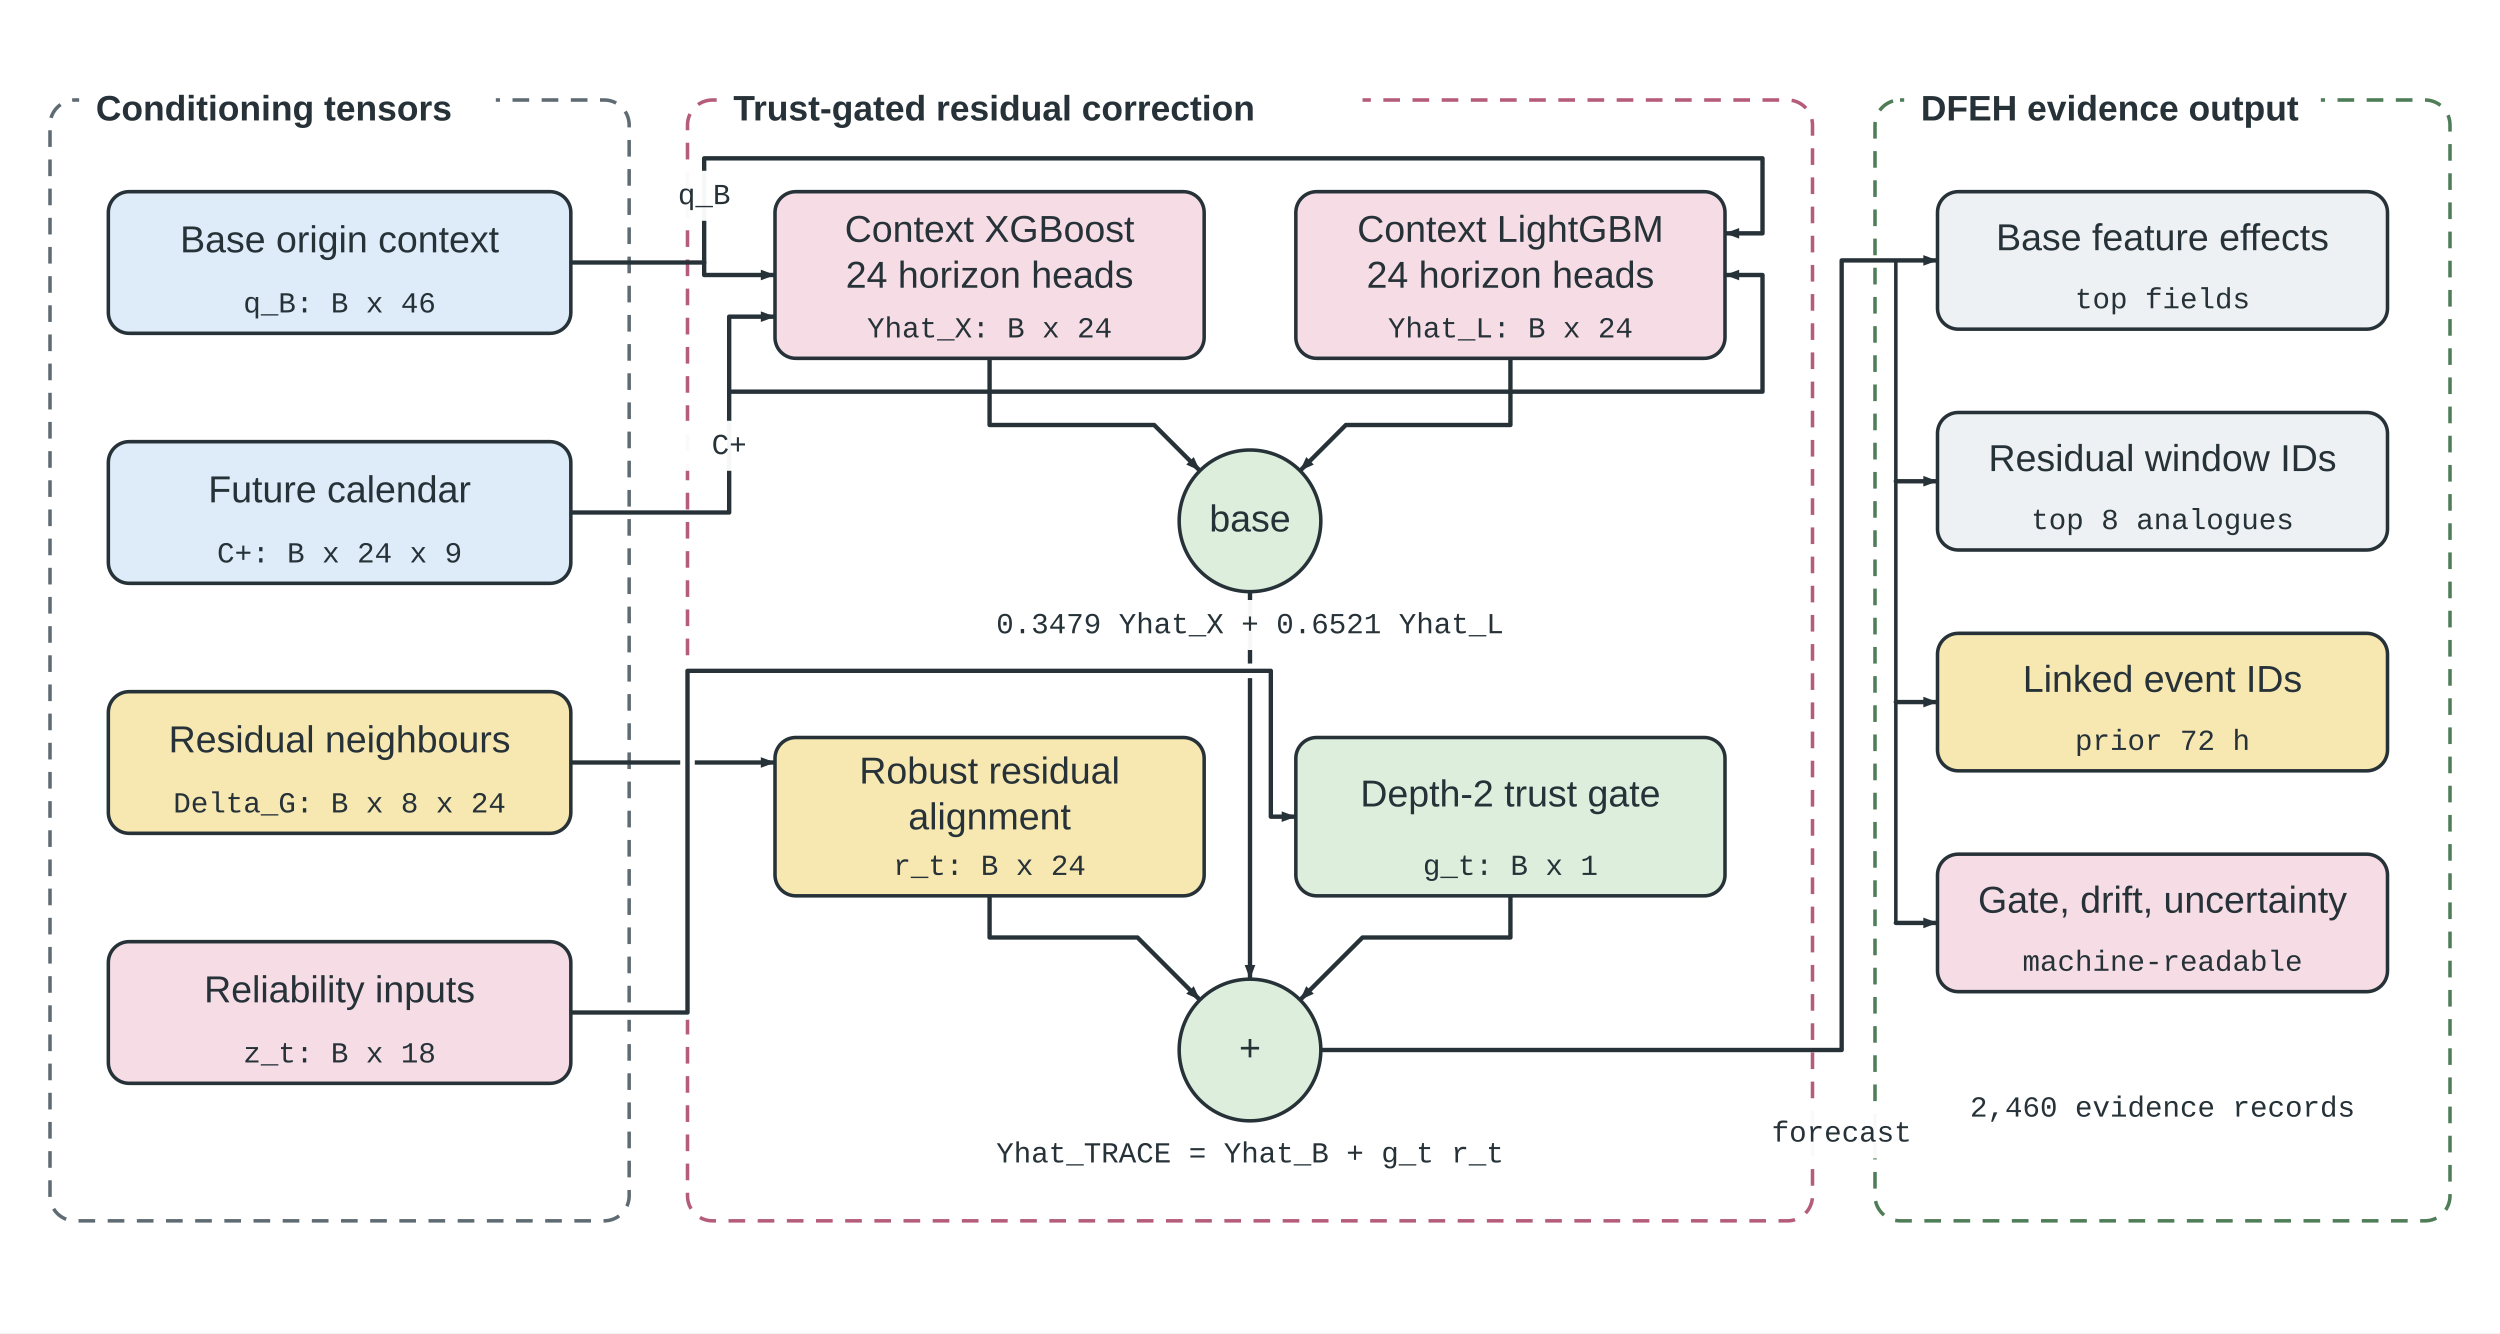
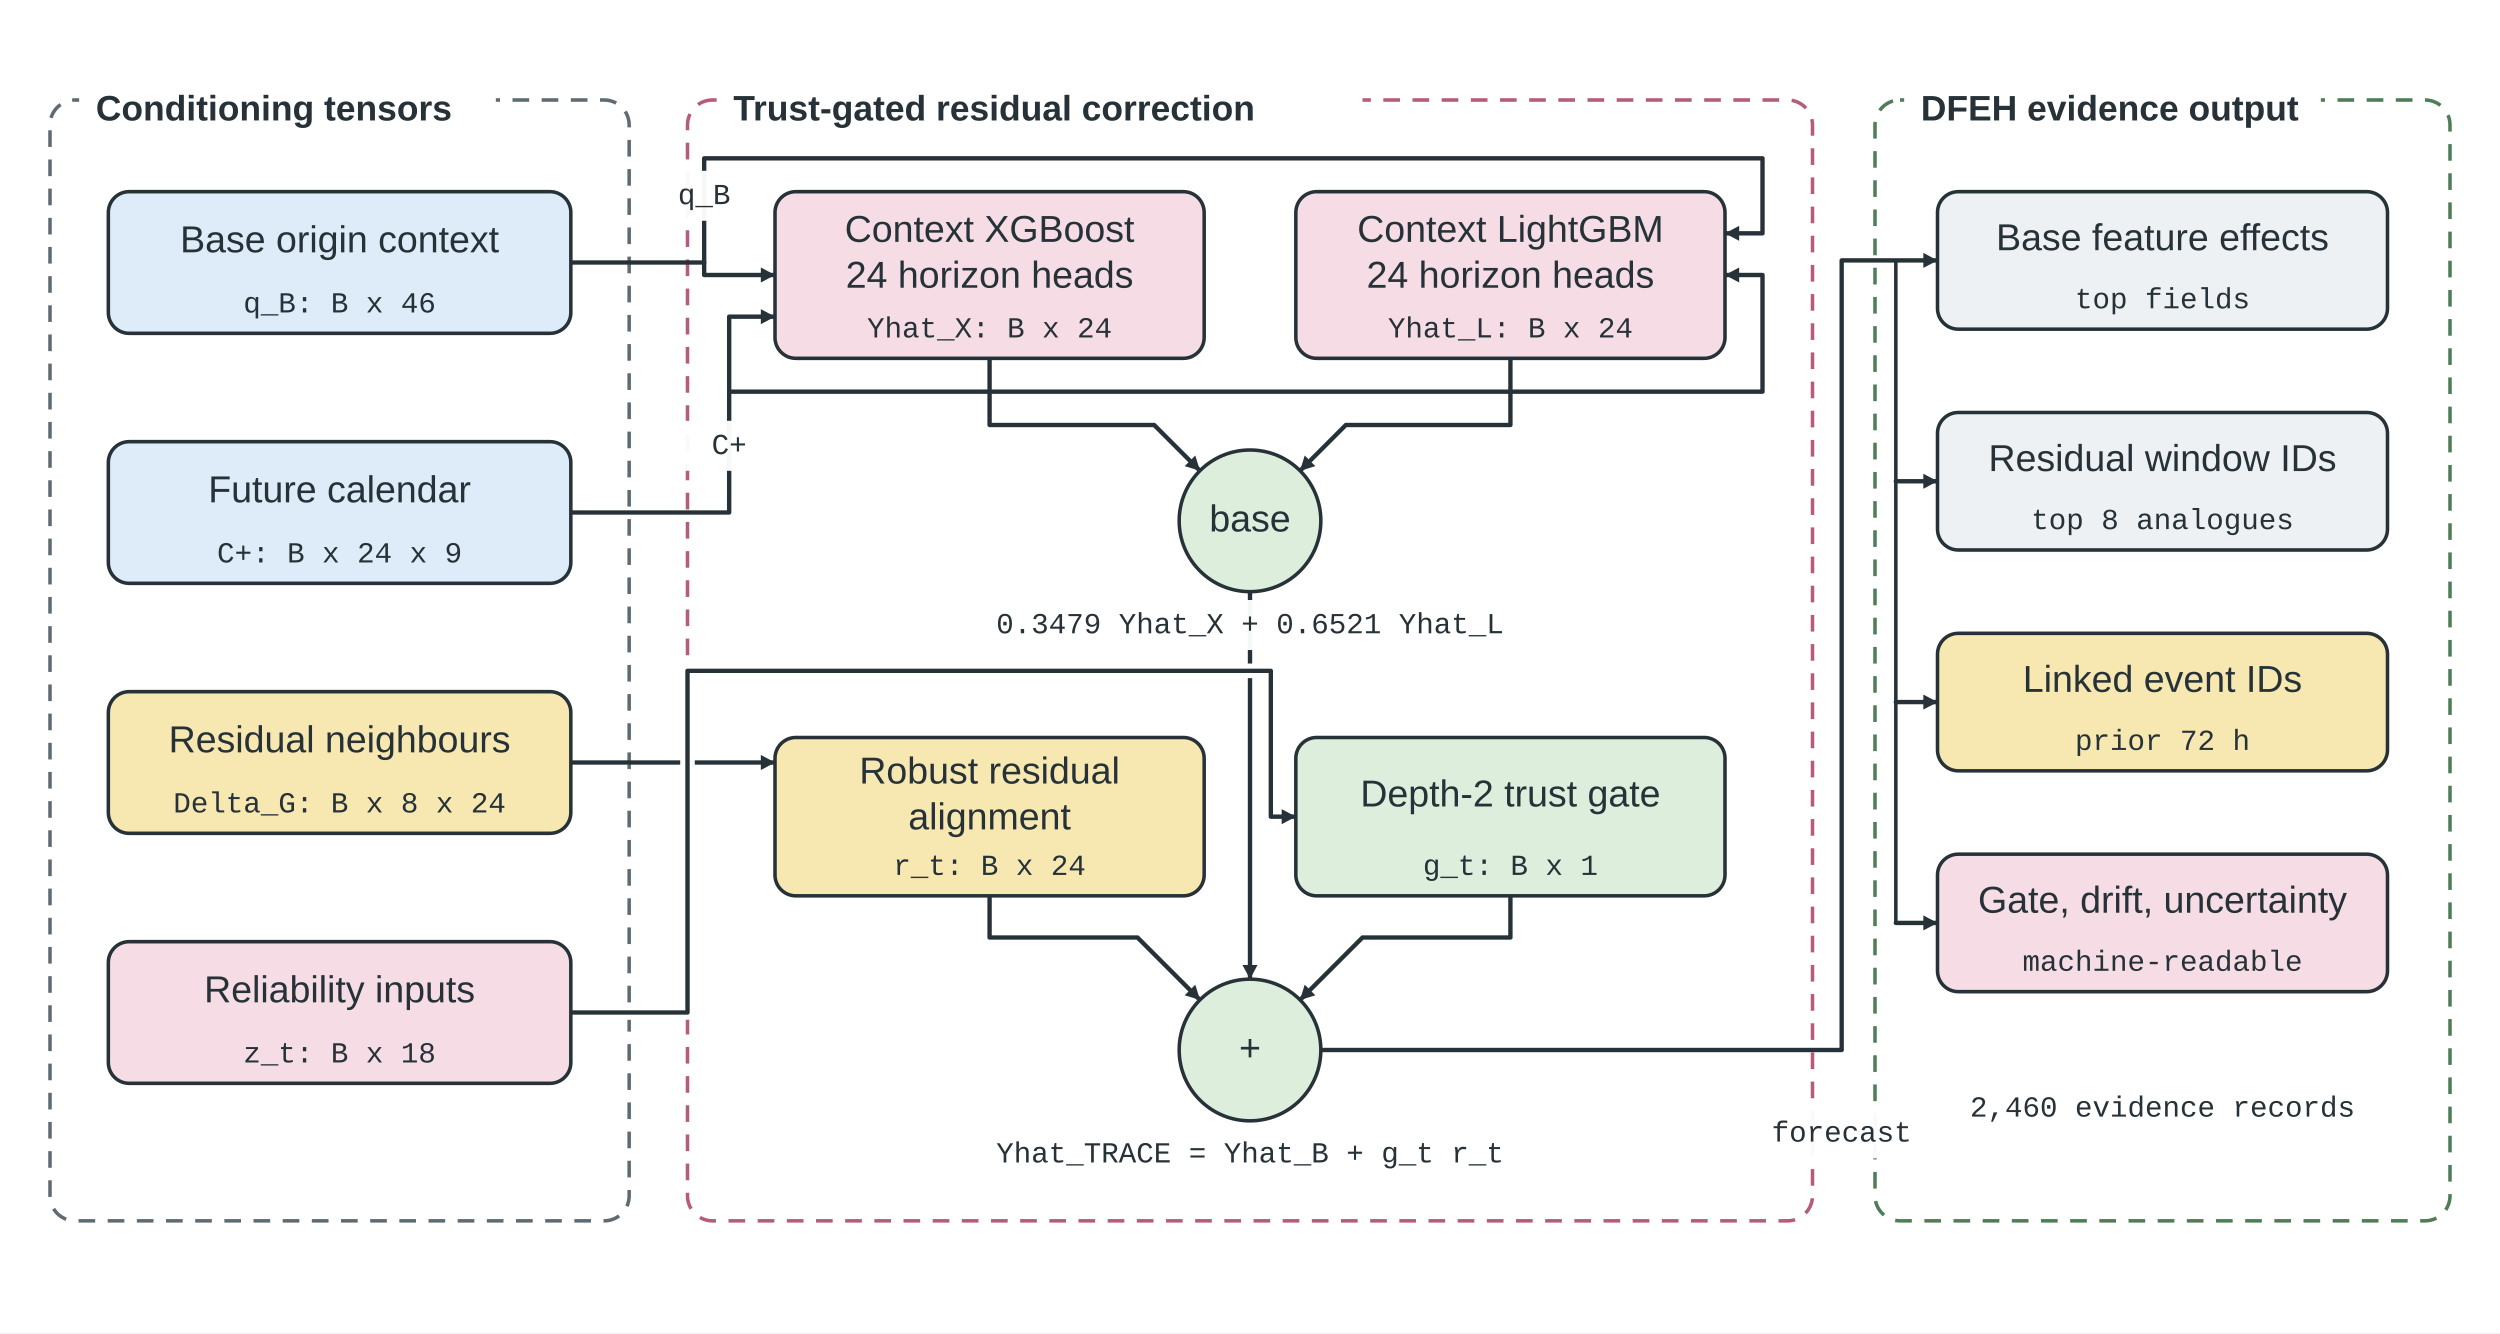
<svg xmlns="http://www.w3.org/2000/svg" width="1200" height="640" viewBox="0 0 1200 640" role="img" aria-label="TRACE residual correction and evidence head internals">
  <defs>
-     <marker id="arrow" viewBox="0 0 10 10" refX="9" refY="5" markerWidth="8.5" markerHeight="8.5" markerUnits="userSpaceOnUse" orient="auto">
-       <path d="M 1 2 L 9 5 L 1 8 Z" fill="#263238" />
+     <marker id="arrow" viewBox="0 0 10 10" refX="9" refY="5" markerWidth="8.5" markerHeight="10" markerUnits="userSpaceOnUse" orient="auto">
+       <path d="M 1 0.75 L 9 5 L 1 9.25 Z" fill="#263238" />
    </marker>
    <style>
.label{font-family:Arial,Helvetica,sans-serif;font-size:18px;fill:#263238}
.small{font-family:Arial,Helvetica,sans-serif;font-size:15px;fill:#5F6B73}
.mono{font-family:Consolas,'Courier New',monospace;font-size:14px;fill:#263238}
.group{font-family:Arial,Helvetica,sans-serif;font-size:17px;font-weight:700;fill:#263238}
.title{font-family:Arial,Helvetica,sans-serif;font-size:21px;font-weight:700;fill:#263238}
</style>
  </defs>
  <rect x="0" y="0" width="1200" height="640" fill="#FFFFFF" />
  <rect x="24" y="48" width="278" height="538" rx="12" fill="none" stroke="#5F6B73" stroke-width="1.7" stroke-dasharray="8 6" />
  <rect x="38" y="36" width="200" height="24" fill="#FFFFFF" />
  <rect x="330" y="48" width="540" height="538" rx="12" fill="none" stroke="#B55C7A" stroke-width="1.7" stroke-dasharray="8 6" />
  <rect x="344" y="36" width="310" height="24" fill="#FFFFFF" />
  <rect x="900" y="48" width="276" height="538" rx="12" fill="none" stroke="#4E7D57" stroke-width="1.7" stroke-dasharray="8 6" />
  <rect x="914" y="36" width="200" height="24" fill="#FFFFFF" />
  <polyline points="274,126 338,126 338,132 372,132" fill="none" stroke="#263238" stroke-width="2.1" stroke-linejoin="round" stroke-linecap="round" marker-end="url(#arrow)" />
  <polyline points="274,246 350,246 350,188 846,188 846,132 828,132" fill="none" stroke="#263238" stroke-width="2.1" stroke-linejoin="round" stroke-linecap="round" marker-end="url(#arrow)" />
  <polyline points="350,188 350,152 372,152" fill="none" stroke="#263238" stroke-width="2.1" stroke-linejoin="round" stroke-linecap="round" marker-end="url(#arrow)" />
  <polyline points="338,126 338,76 846,76 846,112 828,112" fill="none" stroke="#263238" stroke-width="2.1" stroke-linejoin="round" stroke-linecap="round" marker-end="url(#arrow)" />
  <polyline points="475,172 475,204 554,204 576,226" fill="none" stroke="#263238" stroke-width="2.1" stroke-linejoin="round" stroke-linecap="round" marker-end="url(#arrow)" />
  <polyline points="725,172 725,204 646,204 624,226" fill="none" stroke="#263238" stroke-width="2.1" stroke-linejoin="round" stroke-linecap="round" marker-end="url(#arrow)" />
  <polyline points="274,366 372,366" fill="none" stroke="#263238" stroke-width="2.1" stroke-linejoin="round" stroke-linecap="round" marker-end="url(#arrow)" />
  <polyline points="600,284 600,470" fill="none" stroke="#263238" stroke-width="2.1" stroke-linejoin="round" stroke-linecap="round" marker-end="url(#arrow)" />
  <polyline points="274,486 330,486 330,322 610,322 610,392 622,392" fill="none" stroke="#FFFFFF" stroke-width="7" stroke-linejoin="round" stroke-linecap="round" />
  <polyline points="274,486 330,486 330,322 610,322 610,392 622,392" fill="none" stroke="#263238" stroke-width="2.1" stroke-linejoin="round" stroke-linecap="round" marker-end="url(#arrow)" />
  <polyline points="475,430 475,450 546,450 576,480" fill="none" stroke="#263238" stroke-width="2.1" stroke-linejoin="round" stroke-linecap="round" marker-end="url(#arrow)" />
  <polyline points="725,430 725,450 654,450 624,480" fill="none" stroke="#263238" stroke-width="2.1" stroke-linejoin="round" stroke-linecap="round" marker-end="url(#arrow)" />
  <polyline points="634,504 884,504 884,125 930,125" fill="none" stroke="#263238" stroke-width="2.1" stroke-linejoin="round" stroke-linecap="round" marker-end="url(#arrow)" />
  <line x1="910" y1="125" x2="910" y2="443" stroke="#263238" stroke-width="1.7" />
  <polyline points="910,231 930,231" fill="none" stroke="#263238" stroke-width="2.1" stroke-linejoin="round" stroke-linecap="round" marker-end="url(#arrow)" />
  <polyline points="910,337 930,337" fill="none" stroke="#263238" stroke-width="2.1" stroke-linejoin="round" stroke-linecap="round" marker-end="url(#arrow)" />
  <polyline points="910,443 930,443" fill="none" stroke="#263238" stroke-width="2.1" stroke-linejoin="round" stroke-linecap="round" marker-end="url(#arrow)" />
  <rect x="52" y="92" width="222" height="68" rx="10" fill="#DDECF8" stroke="#263238" stroke-width="1.7" />
  <rect x="52" y="212" width="222" height="68" rx="10" fill="#DDECF8" stroke="#263238" stroke-width="1.7" />
  <rect x="52" y="332" width="222" height="68" rx="10" fill="#F7E8B2" stroke="#263238" stroke-width="1.7" />
  <rect x="52" y="452" width="222" height="68" rx="10" fill="#F6DDE5" stroke="#263238" stroke-width="1.7" />
  <rect x="372" y="92" width="206" height="80" rx="10" fill="#F6DDE5" stroke="#263238" stroke-width="1.7" />
  <rect x="622" y="92" width="206" height="80" rx="10" fill="#F6DDE5" stroke="#263238" stroke-width="1.7" />
  <circle cx="600" cy="250" r="34" fill="#DDEEDC" stroke="#263238" stroke-width="1.7" />
  <rect x="372" y="354" width="206" height="76" rx="10" fill="#F7E8B2" stroke="#263238" stroke-width="1.7" />
  <rect x="622" y="354" width="206" height="76" rx="10" fill="#DDEEDC" stroke="#263238" stroke-width="1.7" />
  <circle cx="600" cy="504" r="34" fill="#DDEEDC" stroke="#263238" stroke-width="1.7" />
  <rect x="930" y="92" width="216" height="66" rx="10" fill="#EEF1F3" stroke="#263238" stroke-width="1.7" />
  <rect x="930" y="198" width="216" height="66" rx="10" fill="#EEF1F3" stroke="#263238" stroke-width="1.7" />
  <rect x="930" y="304" width="216" height="66" rx="10" fill="#F7E8B2" stroke="#263238" stroke-width="1.7" />
  <rect x="930" y="410" width="216" height="66" rx="10" fill="#F6DDE5" stroke="#263238" stroke-width="1.7" />
  <rect x="468.75" y="288" width="262.5" height="24" rx="3" fill="#FFFFFF" opacity="0.96" />
  <rect x="314.0" y="82" width="48" height="24" rx="3" fill="#FFFFFF" opacity="0.96" />
  <rect x="326.0" y="202" width="48" height="24" rx="3" fill="#FFFFFF" opacity="0.96" />
  <rect x="850.0" y="532" width="68.0" height="24" rx="3" fill="#FFFFFF" opacity="0.96" />
  <text x="46" y="53" class="group" text-anchor="start" dominant-baseline="middle">Conditioning tensors</text>
  <text x="163.0" y="116.0" class="label" text-anchor="middle" dominant-baseline="middle">Base origin context</text>
  <text x="163.0" y="146" class="mono" text-anchor="middle" dominant-baseline="middle">q_B: B x 46</text>
  <text x="163.0" y="236.0" class="label" text-anchor="middle" dominant-baseline="middle">Future calendar</text>
  <text x="163.0" y="266" class="mono" text-anchor="middle" dominant-baseline="middle">C+: B x 24 x 9</text>
  <text x="163.0" y="356.0" class="label" text-anchor="middle" dominant-baseline="middle">Residual neighbours</text>
  <text x="163.0" y="386" class="mono" text-anchor="middle" dominant-baseline="middle">Delta_G: B x 8 x 24</text>
  <text x="163.0" y="476.0" class="label" text-anchor="middle" dominant-baseline="middle">Reliability inputs</text>
  <text x="163.0" y="506" class="mono" text-anchor="middle" dominant-baseline="middle">z_t: B x 18</text>
  <text x="352" y="53" class="group" text-anchor="start" dominant-baseline="middle">Trust-gated residual correction</text>
  <text x="475.0" y="111.0" class="label" text-anchor="middle" dominant-baseline="middle">Context XGBoost</text>
  <text x="475.0" y="133.0" class="label" text-anchor="middle" dominant-baseline="middle">24 horizon heads</text>
  <text x="475.0" y="158" class="mono" text-anchor="middle" dominant-baseline="middle">Yhat_X: B x 24</text>
  <text x="725.0" y="111.0" class="label" text-anchor="middle" dominant-baseline="middle">Context LightGBM</text>
  <text x="725.0" y="133.0" class="label" text-anchor="middle" dominant-baseline="middle">24 horizon heads</text>
  <text x="725.0" y="158" class="mono" text-anchor="middle" dominant-baseline="middle">Yhat_L: B x 24</text>
  <text x="600" y="250" class="label" text-anchor="middle" dominant-baseline="middle">base</text>
  <text x="600" y="300" class="mono" text-anchor="middle" dominant-baseline="middle">0.3479 Yhat_X + 0.6521 Yhat_L</text>
  <text x="475.0" y="371.0" class="label" text-anchor="middle" dominant-baseline="middle">Robust residual</text>
  <text x="475.0" y="393.0" class="label" text-anchor="middle" dominant-baseline="middle">alignment</text>
  <text x="475.0" y="416" class="mono" text-anchor="middle" dominant-baseline="middle">r_t: B x 24</text>
  <text x="725.0" y="382.0" class="label" text-anchor="middle" dominant-baseline="middle">Depth-2 trust gate</text>
  <text x="725.0" y="416" class="mono" text-anchor="middle" dominant-baseline="middle">g_t: B x 1</text>
  <text x="600" y="504" class="label" text-anchor="middle" dominant-baseline="middle">+</text>
  <text x="600" y="554" class="mono" text-anchor="middle" dominant-baseline="middle">Yhat_TRACE = Yhat_B + g_t r_t</text>
  <text x="338" y="94" class="mono" text-anchor="middle" dominant-baseline="middle">q_B</text>
  <text x="350" y="214" class="mono" text-anchor="middle" dominant-baseline="middle">C+</text>
  <text x="922" y="53" class="group" text-anchor="start" dominant-baseline="middle">DFEH evidence output</text>
  <text x="1038.0" y="115.0" class="label" text-anchor="middle" dominant-baseline="middle">Base feature effects</text>
  <text x="1038.0" y="144" class="mono" text-anchor="middle" dominant-baseline="middle">top fields</text>
  <text x="1038.0" y="221.0" class="label" text-anchor="middle" dominant-baseline="middle">Residual window IDs</text>
  <text x="1038.0" y="250" class="mono" text-anchor="middle" dominant-baseline="middle">top 8 analogues</text>
  <text x="1038.0" y="327.0" class="label" text-anchor="middle" dominant-baseline="middle">Linked event IDs</text>
  <text x="1038.0" y="356" class="mono" text-anchor="middle" dominant-baseline="middle">prior 72 h</text>
  <text x="1038.0" y="433.0" class="label" text-anchor="middle" dominant-baseline="middle">Gate, drift, uncertainty</text>
  <text x="1038.0" y="462" class="mono" text-anchor="middle" dominant-baseline="middle">machine-readable</text>
  <text x="884" y="544" class="mono" text-anchor="middle" dominant-baseline="middle">forecast</text>
  <text x="1038" y="532" class="mono" text-anchor="middle" dominant-baseline="middle">2,460 evidence records</text>
</svg>
